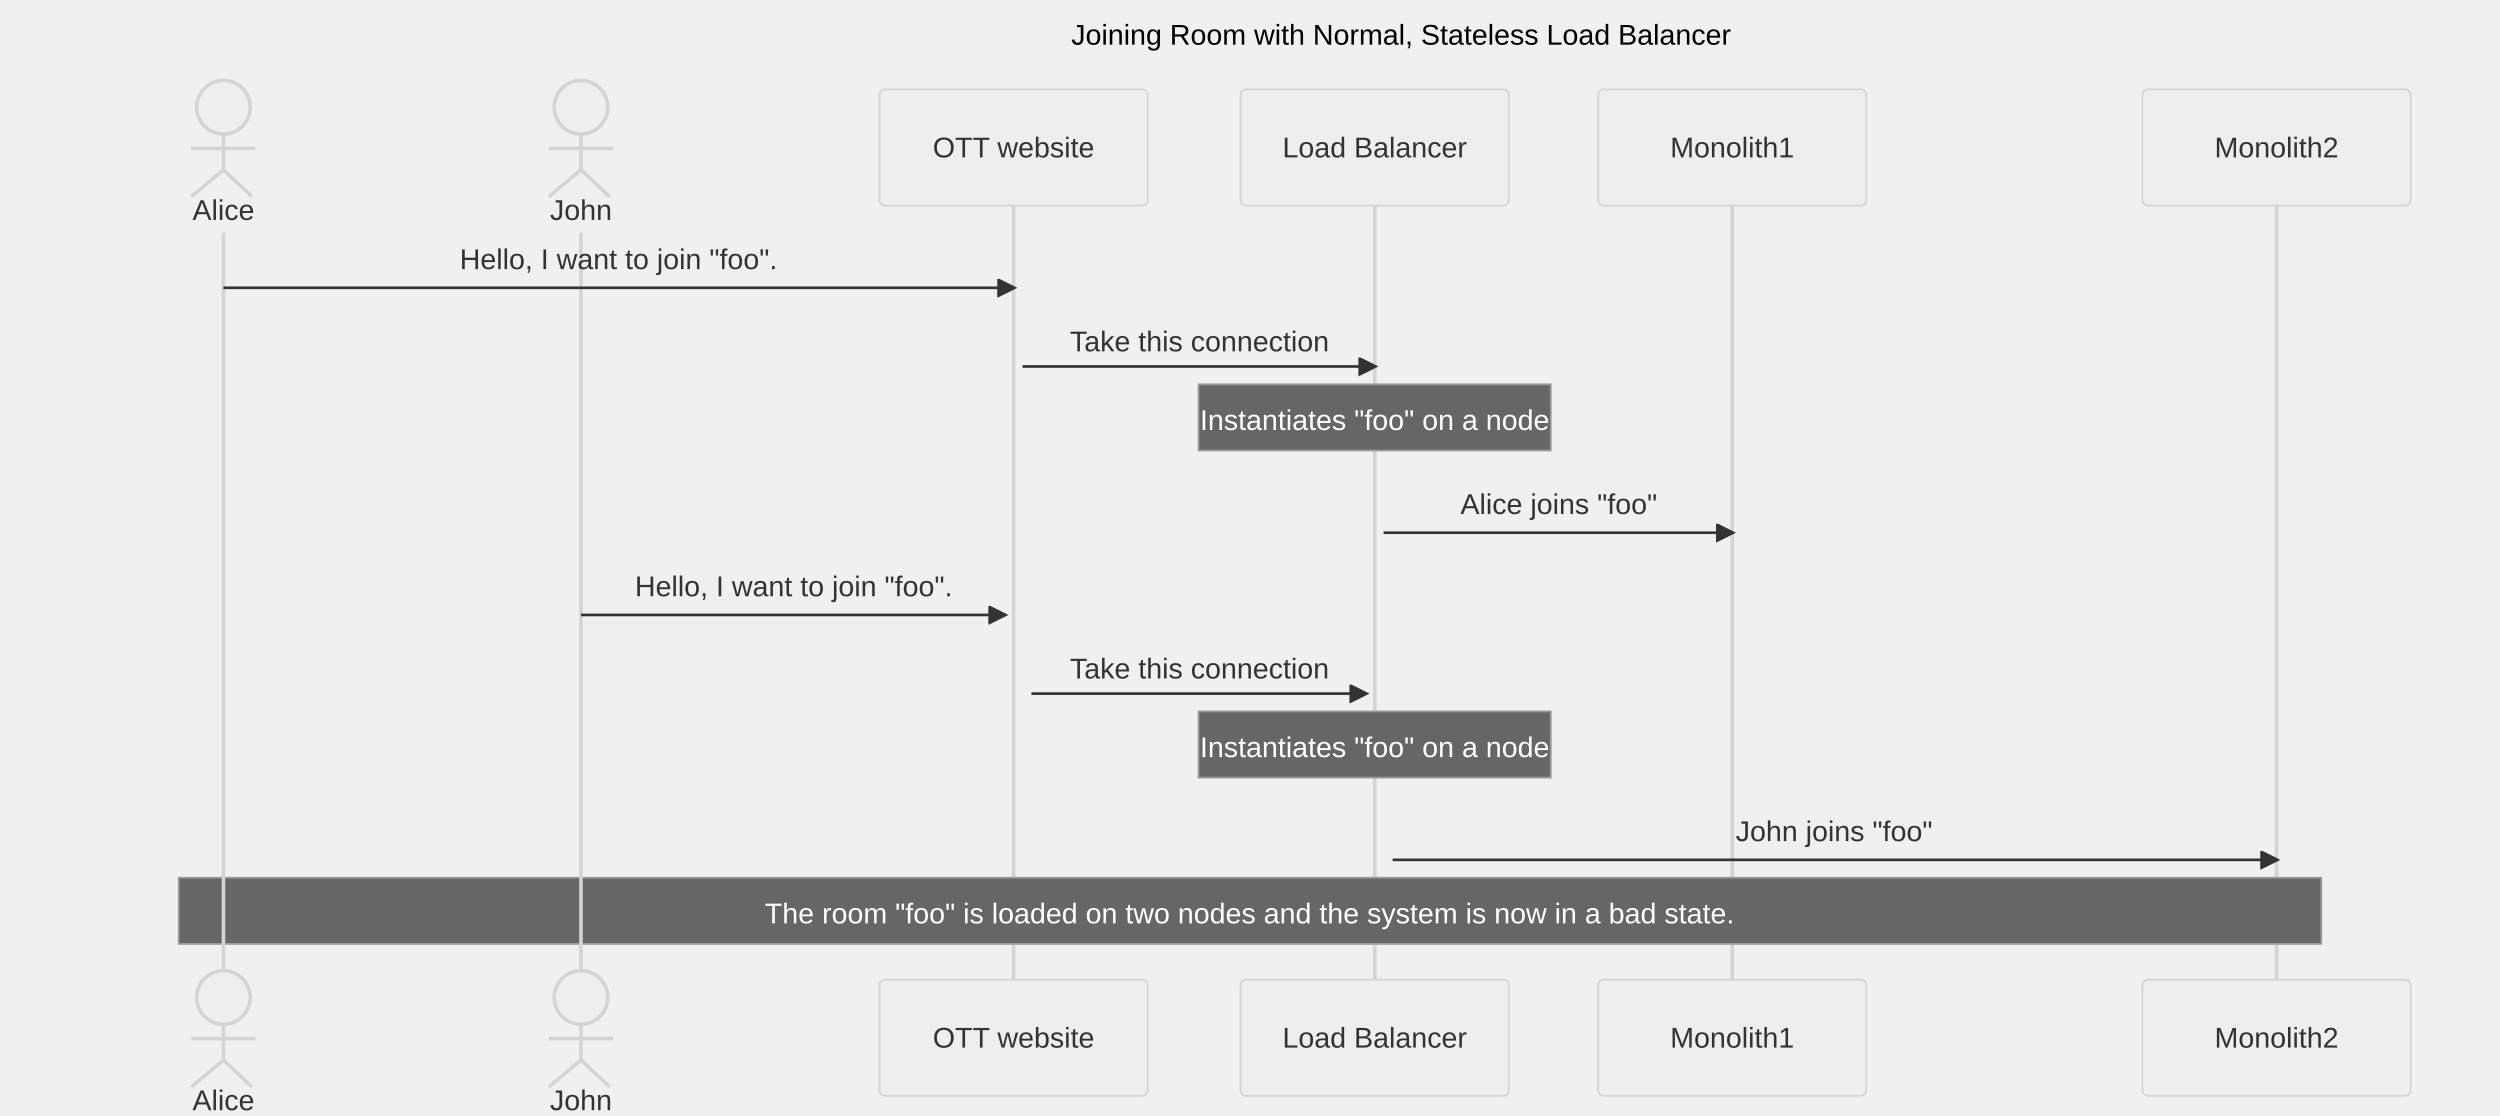
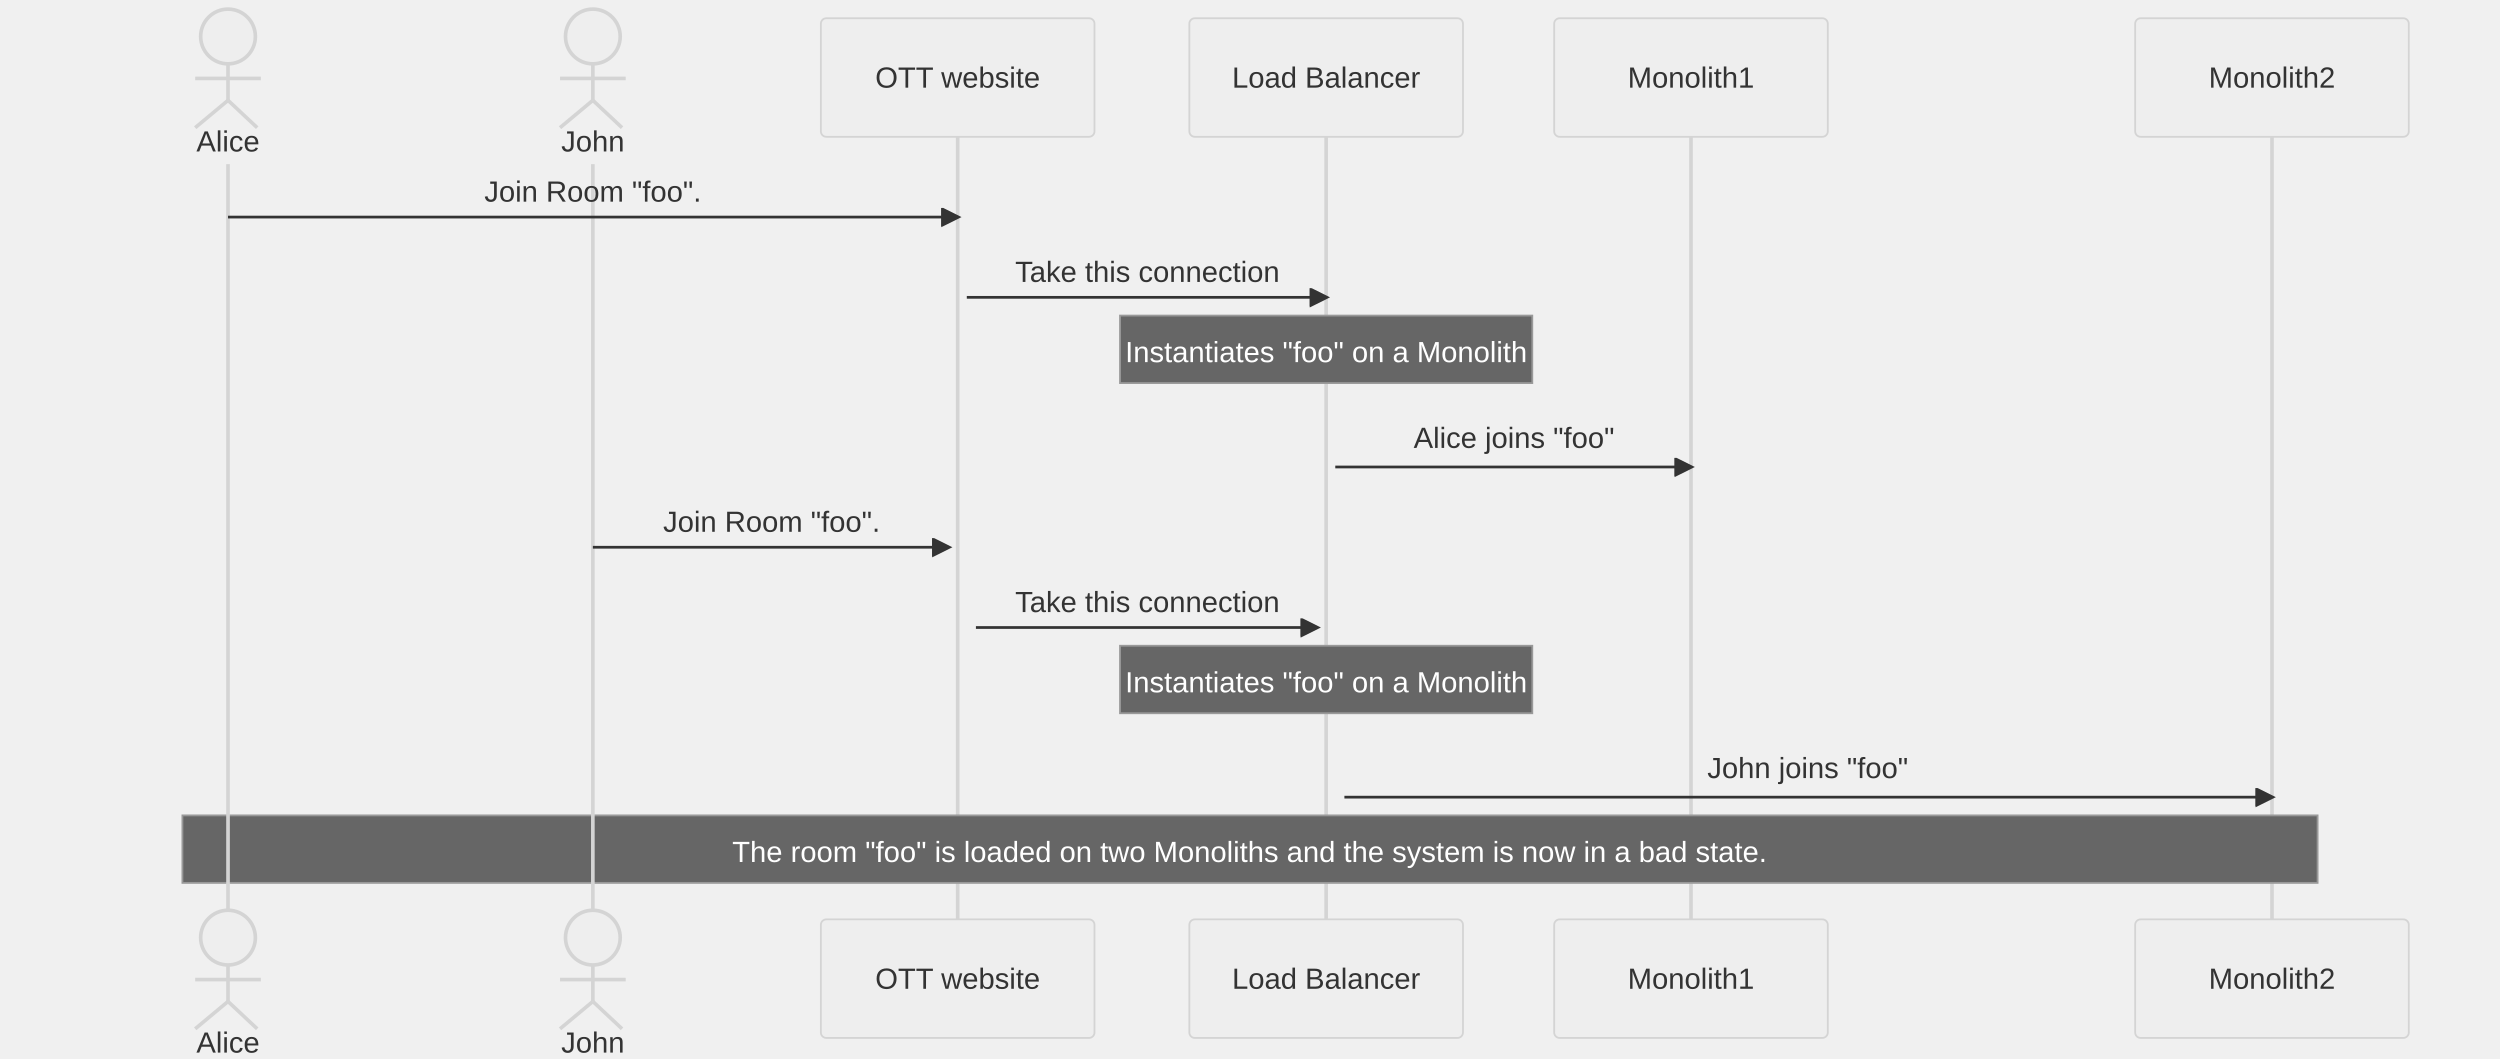
- <svg xmlns="http://www.w3.org/2000/svg" aria-labelledby="chart-title-my-svg" aria-roledescription="sequence" role="graphics-document document" viewBox="-50 -50 1398.5 624" style="max-width: 1398.5px; background-color: white;" width="100%" id="my-svg">
+ <svg xmlns="http://www.w3.org/2000/svg" aria-roledescription="sequence" role="graphics-document document" viewBox="-50 -10 1370.5 580" style="max-width: 1370.5px; background-color: white;" width="100%" id="my-svg">
  <g>
-     <rect class="actor" ry="3" rx="3" height="65" width="150" stroke="#666" fill="#eaeaea" y="498" x="1148.5" />
-     <text style="text-anchor: middle; font-size: 16px; font-weight: 400;" class="actor" alignment-baseline="central" dominant-baseline="central" y="530.5" x="1223.5">
-       <tspan dy="0" x="1223.5">Monolith2</tspan>
+     <rect class="actor" ry="3" rx="3" height="65" width="150" stroke="#666" fill="#eaeaea" y="494" x="1120.5" />
+     <text style="text-anchor: middle; font-size: 16px; font-weight: 400;" class="actor" alignment-baseline="central" dominant-baseline="central" y="526.5" x="1195.5">
+       <tspan dy="0" x="1195.5">Monolith2</tspan>
    </text>
  </g>
  <g>
-     <rect class="actor" ry="3" rx="3" height="65" width="150" stroke="#666" fill="#eaeaea" y="498" x="844" />
-     <text style="text-anchor: middle; font-size: 16px; font-weight: 400;" class="actor" alignment-baseline="central" dominant-baseline="central" y="530.5" x="919">
-       <tspan dy="0" x="919">Monolith1</tspan>
+     <rect class="actor" ry="3" rx="3" height="65" width="150" stroke="#666" fill="#eaeaea" y="494" x="802" />
+     <text style="text-anchor: middle; font-size: 16px; font-weight: 400;" class="actor" alignment-baseline="central" dominant-baseline="central" y="526.5" x="877">
+       <tspan dy="0" x="877">Monolith1</tspan>
    </text>
  </g>
  <g>
-     <rect class="actor" ry="3" rx="3" height="65" width="150" stroke="#666" fill="#eaeaea" y="498" x="644" />
-     <text style="text-anchor: middle; font-size: 16px; font-weight: 400;" class="actor" alignment-baseline="central" dominant-baseline="central" y="530.5" x="719">
-       <tspan dy="0" x="719">Load Balancer</tspan>
+     <rect class="actor" ry="3" rx="3" height="65" width="150" stroke="#666" fill="#eaeaea" y="494" x="602" />
+     <text style="text-anchor: middle; font-size: 16px; font-weight: 400;" class="actor" alignment-baseline="central" dominant-baseline="central" y="526.5" x="677">
+       <tspan dy="0" x="677">Load Balancer</tspan>
    </text>
  </g>
  <g>
-     <rect class="actor" ry="3" rx="3" height="65" width="150" stroke="#666" fill="#eaeaea" y="498" x="442" />
-     <text style="text-anchor: middle; font-size: 16px; font-weight: 400;" class="actor" alignment-baseline="central" dominant-baseline="central" y="530.5" x="517">
-       <tspan dy="0" x="517">OTT website</tspan>
+     <rect class="actor" ry="3" rx="3" height="65" width="150" stroke="#666" fill="#eaeaea" y="494" x="400" />
+     <text style="text-anchor: middle; font-size: 16px; font-weight: 400;" class="actor" alignment-baseline="central" dominant-baseline="central" y="526.5" x="475">
+       <tspan dy="0" x="475">OTT website</tspan>
    </text>
  </g>
  <g>
-     <line stroke="#999" stroke-width="0.5px" class="200" y2="498" x2="1223.5" y1="5" x1="1223.5" id="actor5" />
+     <line stroke="#999" stroke-width="0.5px" class="200" y2="494" x2="1195.5" y1="5" x1="1195.5" id="actor5" />
    <g id="root-5">
-       <rect class="actor" ry="3" rx="3" height="65" width="150" stroke="#666" fill="#eaeaea" y="0" x="1148.5" />
-       <text style="text-anchor: middle; font-size: 16px; font-weight: 400;" class="actor" alignment-baseline="central" dominant-baseline="central" y="32.5" x="1223.5">
-         <tspan dy="0" x="1223.5">Monolith2</tspan>
+       <rect class="actor" ry="3" rx="3" height="65" width="150" stroke="#666" fill="#eaeaea" y="0" x="1120.5" />
+       <text style="text-anchor: middle; font-size: 16px; font-weight: 400;" class="actor" alignment-baseline="central" dominant-baseline="central" y="32.5" x="1195.5">
+         <tspan dy="0" x="1195.5">Monolith2</tspan>
      </text>
    </g>
  </g>
  <g>
-     <line stroke="#999" stroke-width="0.5px" class="200" y2="498" x2="919" y1="5" x1="919" id="actor4" />
+     <line stroke="#999" stroke-width="0.5px" class="200" y2="494" x2="877" y1="5" x1="877" id="actor4" />
    <g id="root-4">
-       <rect class="actor" ry="3" rx="3" height="65" width="150" stroke="#666" fill="#eaeaea" y="0" x="844" />
-       <text style="text-anchor: middle; font-size: 16px; font-weight: 400;" class="actor" alignment-baseline="central" dominant-baseline="central" y="32.5" x="919">
-         <tspan dy="0" x="919">Monolith1</tspan>
+       <rect class="actor" ry="3" rx="3" height="65" width="150" stroke="#666" fill="#eaeaea" y="0" x="802" />
+       <text style="text-anchor: middle; font-size: 16px; font-weight: 400;" class="actor" alignment-baseline="central" dominant-baseline="central" y="32.5" x="877">
+         <tspan dy="0" x="877">Monolith1</tspan>
      </text>
    </g>
  </g>
  <g>
-     <line stroke="#999" stroke-width="0.5px" class="200" y2="498" x2="719" y1="5" x1="719" id="actor3" />
+     <line stroke="#999" stroke-width="0.5px" class="200" y2="494" x2="677" y1="5" x1="677" id="actor3" />
    <g id="root-3">
-       <rect class="actor" ry="3" rx="3" height="65" width="150" stroke="#666" fill="#eaeaea" y="0" x="644" />
-       <text style="text-anchor: middle; font-size: 16px; font-weight: 400;" class="actor" alignment-baseline="central" dominant-baseline="central" y="32.5" x="719">
-         <tspan dy="0" x="719">Load Balancer</tspan>
+       <rect class="actor" ry="3" rx="3" height="65" width="150" stroke="#666" fill="#eaeaea" y="0" x="602" />
+       <text style="text-anchor: middle; font-size: 16px; font-weight: 400;" class="actor" alignment-baseline="central" dominant-baseline="central" y="32.5" x="677">
+         <tspan dy="0" x="677">Load Balancer</tspan>
      </text>
    </g>
  </g>
  <g>
-     <line stroke="#999" stroke-width="0.5px" class="200" y2="498" x2="517" y1="5" x1="517" id="actor2" />
+     <line stroke="#999" stroke-width="0.5px" class="200" y2="494" x2="475" y1="5" x1="475" id="actor2" />
    <g id="root-2">
-       <rect class="actor" ry="3" rx="3" height="65" width="150" stroke="#666" fill="#eaeaea" y="0" x="442" />
-       <text style="text-anchor: middle; font-size: 16px; font-weight: 400;" class="actor" alignment-baseline="central" dominant-baseline="central" y="32.5" x="517">
-         <tspan dy="0" x="517">OTT website</tspan>
+       <rect class="actor" ry="3" rx="3" height="65" width="150" stroke="#666" fill="#eaeaea" y="0" x="400" />
+       <text style="text-anchor: middle; font-size: 16px; font-weight: 400;" class="actor" alignment-baseline="central" dominant-baseline="central" y="32.5" x="475">
+         <tspan dy="0" x="475">OTT website</tspan>
      </text>
    </g>
  </g>
  <style>#my-svg{font-family:"trebuchet ms",verdana,arial,sans-serif;font-size:16px;fill:#000000;}#my-svg .error-icon{fill:#552222;}#my-svg .error-text{fill:#552222;stroke:#552222;}#my-svg .edge-thickness-normal{stroke-width:2px;}#my-svg .edge-thickness-thick{stroke-width:3.5px;}#my-svg .edge-pattern-solid{stroke-dasharray:0;}#my-svg .edge-pattern-dashed{stroke-dasharray:3;}#my-svg .edge-pattern-dotted{stroke-dasharray:2;}#my-svg .marker{fill:#666;stroke:#666;}#my-svg .marker.cross{stroke:#666;}#my-svg svg{font-family:"trebuchet ms",verdana,arial,sans-serif;font-size:16px;}#my-svg .actor{stroke:hsl(0, 0%, 83%);fill:#eee;}#my-svg text.actor&gt;tspan{fill:#333;stroke:none;}#my-svg .actor-line{stroke:#666;}#my-svg .messageLine0{stroke-width:1.5;stroke-dasharray:none;stroke:#333;}#my-svg .messageLine1{stroke-width:1.5;stroke-dasharray:2,2;stroke:#333;}#my-svg #arrowhead path{fill:#333;stroke:#333;}#my-svg .sequenceNumber{fill:white;}#my-svg #sequencenumber{fill:#333;}#my-svg #crosshead path{fill:#333;stroke:#333;}#my-svg .messageText{fill:#333;stroke:none;}#my-svg .labelBox{stroke:hsl(0, 0%, 83%);fill:#eee;}#my-svg .labelText,#my-svg .labelText&gt;tspan{fill:#333;stroke:none;}#my-svg .loopText,#my-svg .loopText&gt;tspan{fill:#333;stroke:none;}#my-svg .loopLine{stroke-width:2px;stroke-dasharray:2,2;stroke:hsl(0, 0%, 83%);fill:hsl(0, 0%, 83%);}#my-svg .note{stroke:#999;fill:#666;}#my-svg .noteText,#my-svg .noteText&gt;tspan{fill:#fff;stroke:none;}#my-svg .activation0{fill:#f4f4f4;stroke:#666;}#my-svg .activation1{fill:#f4f4f4;stroke:#666;}#my-svg .activation2{fill:#f4f4f4;stroke:#666;}#my-svg .actorPopupMenu{position:absolute;}#my-svg .actorPopupMenuPanel{position:absolute;fill:#eee;box-shadow:0px 8px 16px 0px rgba(0,0,0,0.2);filter:drop-shadow(3px 5px 2px rgb(0 0 0 / 0.4));}#my-svg .actor-man line{stroke:hsl(0, 0%, 83%);fill:#eee;}#my-svg .actor-man circle,#my-svg line{stroke:hsl(0, 0%, 83%);fill:#eee;stroke-width:2px;}#my-svg :root{--mermaid-font-family:"trebuchet ms",verdana,arial,sans-serif;}</style>
  <g />
  <defs>
    <symbol height="24" width="24" id="computer">
      <path d="M2 2v13h20v-13h-20zm18 11h-16v-9h16v9zm-10.228 6l.466-1h3.524l.467 1h-4.457zm14.228 3h-24l2-6h2.104l-1.33 4h18.45l-1.297-4h2.073l2 6zm-5-10h-14v-7h14v7z" transform="scale(.5)" />
    </symbol>
  </defs>
  <defs>
    <symbol clip-rule="evenodd" fill-rule="evenodd" id="database">
      <path d="M12.258.001l.256.004.255.005.253.008.251.01.249.012.247.015.246.016.242.019.241.02.239.023.236.024.233.027.231.028.229.031.225.032.223.034.22.036.217.038.214.04.211.041.208.043.205.045.201.046.198.048.194.05.191.051.187.053.183.054.18.056.175.057.172.059.168.06.163.061.16.063.155.064.15.066.074.033.073.033.071.034.07.034.069.035.068.035.067.035.066.035.064.036.064.036.062.036.06.036.06.037.058.037.058.037.055.038.055.038.053.038.052.038.051.039.05.039.048.039.047.039.045.04.044.04.043.04.041.04.04.041.039.041.037.041.036.041.034.041.033.042.032.042.03.042.029.042.027.042.026.043.024.043.023.043.021.043.02.043.018.044.017.043.015.044.013.044.012.044.011.045.009.044.007.045.006.045.004.045.002.045.001.045v17l-.001.045-.002.045-.004.045-.006.045-.007.045-.009.044-.011.045-.012.044-.013.044-.015.044-.017.043-.018.044-.02.043-.021.043-.023.043-.024.043-.026.043-.027.042-.029.042-.03.042-.032.042-.033.042-.034.041-.036.041-.037.041-.039.041-.04.041-.041.04-.043.04-.044.04-.045.04-.047.039-.048.039-.05.039-.051.039-.052.038-.053.038-.055.038-.055.038-.058.037-.058.037-.06.037-.06.036-.062.036-.064.036-.064.036-.066.035-.067.035-.068.035-.069.035-.07.034-.071.034-.073.033-.074.033-.15.066-.155.064-.16.063-.163.061-.168.06-.172.059-.175.057-.18.056-.183.054-.187.053-.191.051-.194.05-.198.048-.201.046-.205.045-.208.043-.211.041-.214.04-.217.038-.22.036-.223.034-.225.032-.229.031-.231.028-.233.027-.236.024-.239.023-.241.02-.242.019-.246.016-.247.015-.249.012-.251.01-.253.008-.255.005-.256.004-.258.001-.258-.001-.256-.004-.255-.005-.253-.008-.251-.01-.249-.012-.247-.015-.245-.016-.243-.019-.241-.02-.238-.023-.236-.024-.234-.027-.231-.028-.228-.031-.226-.032-.223-.034-.22-.036-.217-.038-.214-.04-.211-.041-.208-.043-.204-.045-.201-.046-.198-.048-.195-.05-.19-.051-.187-.053-.184-.054-.179-.056-.176-.057-.172-.059-.167-.06-.164-.061-.159-.063-.155-.064-.151-.066-.074-.033-.072-.033-.072-.034-.07-.034-.069-.035-.068-.035-.067-.035-.066-.035-.064-.036-.063-.036-.062-.036-.061-.036-.06-.037-.058-.037-.057-.037-.056-.038-.055-.038-.053-.038-.052-.038-.051-.039-.049-.039-.049-.039-.046-.039-.046-.04-.044-.04-.043-.04-.041-.04-.04-.041-.039-.041-.037-.041-.036-.041-.034-.041-.033-.042-.032-.042-.03-.042-.029-.042-.027-.042-.026-.043-.024-.043-.023-.043-.021-.043-.02-.043-.018-.044-.017-.043-.015-.044-.013-.044-.012-.044-.011-.045-.009-.044-.007-.045-.006-.045-.004-.045-.002-.045-.001-.045v-17l.001-.045.002-.045.004-.045.006-.045.007-.045.009-.044.011-.045.012-.044.013-.044.015-.044.017-.043.018-.044.02-.043.021-.043.023-.043.024-.043.026-.043.027-.042.029-.042.03-.042.032-.042.033-.042.034-.041.036-.041.037-.041.039-.041.04-.041.041-.04.043-.04.044-.04.046-.04.046-.039.049-.039.049-.039.051-.039.052-.038.053-.038.055-.038.056-.038.057-.037.058-.037.06-.037.061-.036.062-.036.063-.036.064-.036.066-.035.067-.035.068-.035.069-.035.07-.034.072-.034.072-.033.074-.033.151-.066.155-.064.159-.063.164-.061.167-.06.172-.059.176-.057.179-.056.184-.054.187-.053.19-.051.195-.05.198-.048.201-.046.204-.045.208-.043.211-.041.214-.04.217-.038.22-.036.223-.034.226-.032.228-.031.231-.028.234-.027.236-.024.238-.023.241-.02.243-.019.245-.016.247-.015.249-.012.251-.01.253-.008.255-.005.256-.004.258-.001.258.001zm-9.258 20.499v.01l.001.021.003.021.004.022.005.021.006.022.007.022.009.023.01.022.011.023.012.023.013.023.015.023.016.024.017.023.018.024.019.024.021.024.022.025.023.024.024.025.052.049.056.05.061.051.066.051.07.051.075.051.079.052.084.052.088.052.092.052.097.052.102.051.105.052.11.052.114.051.119.051.123.051.127.05.131.05.135.05.139.048.144.049.147.047.152.047.155.047.16.045.163.045.167.043.171.043.176.041.178.041.183.039.187.039.19.037.194.035.197.035.202.033.204.031.209.03.212.029.216.027.219.025.222.024.226.021.23.02.233.018.236.016.24.015.243.012.246.01.249.008.253.005.256.004.259.001.26-.001.257-.004.254-.005.25-.008.247-.011.244-.012.241-.014.237-.016.233-.018.231-.021.226-.021.224-.024.22-.026.216-.027.212-.028.21-.031.205-.031.202-.034.198-.034.194-.036.191-.037.187-.039.183-.04.179-.04.175-.042.172-.043.168-.044.163-.045.16-.046.155-.046.152-.047.148-.048.143-.049.139-.049.136-.05.131-.05.126-.05.123-.051.118-.052.114-.051.11-.052.106-.052.101-.052.096-.052.092-.052.088-.053.083-.051.079-.052.074-.052.07-.051.065-.051.06-.051.056-.05.051-.05.023-.024.023-.025.021-.024.02-.024.019-.024.018-.024.017-.024.015-.023.014-.024.013-.023.012-.023.01-.023.01-.022.008-.022.006-.022.006-.022.004-.022.004-.021.001-.021.001-.021v-4.127l-.077.055-.08.053-.083.054-.085.053-.087.052-.09.052-.093.051-.095.05-.097.05-.1.049-.102.049-.105.048-.106.047-.109.047-.111.046-.114.045-.115.045-.118.044-.12.043-.122.042-.124.042-.126.041-.128.04-.13.04-.132.038-.134.038-.135.037-.138.037-.139.035-.142.035-.143.034-.144.033-.147.032-.148.031-.15.03-.151.03-.153.029-.154.027-.156.027-.158.026-.159.025-.161.024-.162.023-.163.022-.165.021-.166.02-.167.019-.169.018-.169.017-.171.016-.173.015-.173.014-.175.013-.175.012-.177.011-.178.01-.179.008-.179.008-.181.006-.182.005-.182.004-.184.003-.184.002h-.37l-.184-.002-.184-.003-.182-.004-.182-.005-.181-.006-.179-.008-.179-.008-.178-.01-.176-.011-.176-.012-.175-.013-.173-.014-.172-.015-.171-.016-.17-.017-.169-.018-.167-.019-.166-.02-.165-.021-.163-.022-.162-.023-.161-.024-.159-.025-.157-.026-.156-.027-.155-.027-.153-.029-.151-.03-.15-.03-.148-.031-.146-.032-.145-.033-.143-.034-.141-.035-.14-.035-.137-.037-.136-.037-.134-.038-.132-.038-.13-.04-.128-.04-.126-.041-.124-.042-.122-.042-.12-.044-.117-.043-.116-.045-.113-.045-.112-.046-.109-.047-.106-.047-.105-.048-.102-.049-.1-.049-.097-.05-.095-.05-.093-.052-.09-.051-.087-.052-.085-.053-.083-.054-.08-.054-.077-.054v4.127zm0-5.654v.011l.001.021.003.021.004.021.005.022.006.022.007.022.009.022.01.022.011.023.012.023.013.023.015.024.016.023.017.024.018.024.019.024.021.024.022.024.023.025.024.024.052.05.056.05.061.05.066.051.07.051.075.052.079.051.084.052.088.052.092.052.097.052.102.052.105.052.11.051.114.051.119.052.123.05.127.051.131.05.135.049.139.049.144.048.147.048.152.047.155.046.16.045.163.045.167.044.171.042.176.042.178.04.183.04.187.038.19.037.194.036.197.034.202.033.204.032.209.03.212.028.216.027.219.025.222.024.226.022.23.02.233.018.236.016.24.014.243.012.246.01.249.008.253.006.256.003.259.001.26-.001.257-.003.254-.006.25-.008.247-.01.244-.012.241-.015.237-.016.233-.018.231-.02.226-.022.224-.024.22-.025.216-.027.212-.029.21-.03.205-.032.202-.033.198-.035.194-.036.191-.037.187-.039.183-.039.179-.041.175-.042.172-.043.168-.044.163-.045.16-.045.155-.047.152-.047.148-.048.143-.048.139-.05.136-.049.131-.05.126-.051.123-.051.118-.051.114-.052.11-.052.106-.052.101-.052.096-.052.092-.052.088-.052.083-.052.079-.052.074-.051.07-.052.065-.051.06-.05.056-.051.051-.049.023-.025.023-.024.021-.025.02-.024.019-.024.018-.024.017-.024.015-.023.014-.023.013-.024.012-.022.01-.023.01-.023.008-.022.006-.022.006-.022.004-.021.004-.022.001-.021.001-.021v-4.139l-.077.054-.08.054-.083.054-.085.052-.087.053-.09.051-.093.051-.095.051-.097.05-.1.049-.102.049-.105.048-.106.047-.109.047-.111.046-.114.045-.115.044-.118.044-.12.044-.122.042-.124.042-.126.041-.128.04-.13.039-.132.039-.134.038-.135.037-.138.036-.139.036-.142.035-.143.033-.144.033-.147.033-.148.031-.15.03-.151.03-.153.028-.154.028-.156.027-.158.026-.159.025-.161.024-.162.023-.163.022-.165.021-.166.02-.167.019-.169.018-.169.017-.171.016-.173.015-.173.014-.175.013-.175.012-.177.011-.178.009-.179.009-.179.007-.181.007-.182.005-.182.004-.184.003-.184.002h-.37l-.184-.002-.184-.003-.182-.004-.182-.005-.181-.007-.179-.007-.179-.009-.178-.009-.176-.011-.176-.012-.175-.013-.173-.014-.172-.015-.171-.016-.17-.017-.169-.018-.167-.019-.166-.02-.165-.021-.163-.022-.162-.023-.161-.024-.159-.025-.157-.026-.156-.027-.155-.028-.153-.028-.151-.03-.15-.03-.148-.031-.146-.033-.145-.033-.143-.033-.141-.035-.14-.036-.137-.036-.136-.037-.134-.038-.132-.039-.13-.039-.128-.04-.126-.041-.124-.042-.122-.043-.12-.043-.117-.044-.116-.044-.113-.046-.112-.046-.109-.046-.106-.047-.105-.048-.102-.049-.1-.049-.097-.05-.095-.051-.093-.051-.09-.051-.087-.053-.085-.052-.083-.054-.08-.054-.077-.054v4.139zm0-5.666v.011l.001.02.003.022.004.021.005.022.006.021.007.022.009.023.01.022.011.023.012.023.013.023.015.023.016.024.017.024.018.023.019.024.021.025.022.024.023.024.024.025.052.05.056.05.061.05.066.051.07.051.075.052.079.051.084.052.088.052.092.052.097.052.102.052.105.051.11.052.114.051.119.051.123.051.127.05.131.05.135.05.139.049.144.048.147.048.152.047.155.046.16.045.163.045.167.043.171.043.176.042.178.04.183.04.187.038.19.037.194.036.197.034.202.033.204.032.209.03.212.028.216.027.219.025.222.024.226.021.23.02.233.018.236.017.24.014.243.012.246.01.249.008.253.006.256.003.259.001.26-.001.257-.003.254-.006.25-.008.247-.01.244-.013.241-.014.237-.016.233-.018.231-.02.226-.022.224-.024.22-.025.216-.027.212-.029.21-.03.205-.032.202-.033.198-.035.194-.036.191-.037.187-.039.183-.039.179-.041.175-.042.172-.043.168-.044.163-.045.16-.045.155-.047.152-.047.148-.048.143-.049.139-.049.136-.049.131-.051.126-.05.123-.051.118-.052.114-.051.11-.052.106-.052.101-.052.096-.052.092-.052.088-.052.083-.052.079-.052.074-.052.07-.051.065-.051.06-.051.056-.05.051-.049.023-.025.023-.025.021-.024.02-.024.019-.024.018-.024.017-.024.015-.023.014-.024.013-.023.012-.023.01-.022.01-.023.008-.022.006-.022.006-.022.004-.022.004-.021.001-.021.001-.021v-4.153l-.077.054-.08.054-.083.053-.085.053-.087.053-.09.051-.093.051-.095.051-.097.05-.1.049-.102.048-.105.048-.106.048-.109.046-.111.046-.114.046-.115.044-.118.044-.12.043-.122.043-.124.042-.126.041-.128.04-.13.039-.132.039-.134.038-.135.037-.138.036-.139.036-.142.034-.143.034-.144.033-.147.032-.148.032-.15.03-.151.03-.153.028-.154.028-.156.027-.158.026-.159.024-.161.024-.162.023-.163.023-.165.021-.166.02-.167.019-.169.018-.169.017-.171.016-.173.015-.173.014-.175.013-.175.012-.177.01-.178.01-.179.009-.179.007-.181.006-.182.006-.182.004-.184.003-.184.001-.185.001-.185-.001-.184-.001-.184-.003-.182-.004-.182-.006-.181-.006-.179-.007-.179-.009-.178-.01-.176-.01-.176-.012-.175-.013-.173-.014-.172-.015-.171-.016-.17-.017-.169-.018-.167-.019-.166-.02-.165-.021-.163-.023-.162-.023-.161-.024-.159-.024-.157-.026-.156-.027-.155-.028-.153-.028-.151-.03-.15-.03-.148-.032-.146-.032-.145-.033-.143-.034-.141-.034-.14-.036-.137-.036-.136-.037-.134-.038-.132-.039-.13-.039-.128-.041-.126-.041-.124-.041-.122-.043-.12-.043-.117-.044-.116-.044-.113-.046-.112-.046-.109-.046-.106-.048-.105-.048-.102-.048-.1-.05-.097-.049-.095-.051-.093-.051-.09-.052-.087-.052-.085-.053-.083-.053-.08-.054-.077-.054v4.153zm8.74-8.179l-.257.004-.254.005-.25.008-.247.011-.244.012-.241.014-.237.016-.233.018-.231.021-.226.022-.224.023-.22.026-.216.027-.212.028-.21.031-.205.032-.202.033-.198.034-.194.036-.191.038-.187.038-.183.04-.179.041-.175.042-.172.043-.168.043-.163.045-.16.046-.155.046-.152.048-.148.048-.143.048-.139.049-.136.05-.131.05-.126.051-.123.051-.118.051-.114.052-.11.052-.106.052-.101.052-.096.052-.092.052-.088.052-.083.052-.079.052-.074.051-.07.052-.065.051-.06.05-.056.05-.051.05-.023.025-.023.024-.021.024-.02.025-.019.024-.018.024-.017.023-.015.024-.014.023-.013.023-.012.023-.01.023-.01.022-.008.022-.006.023-.006.021-.004.022-.004.021-.001.021-.001.021.001.021.001.021.004.021.004.022.006.021.006.023.008.022.01.022.01.023.012.023.013.023.014.023.015.024.017.023.018.024.019.024.02.025.021.024.023.024.023.025.051.05.056.05.06.05.065.051.07.052.074.051.079.052.083.052.088.052.092.052.096.052.101.052.106.052.11.052.114.052.118.051.123.051.126.051.131.05.136.05.139.049.143.048.148.048.152.048.155.046.16.046.163.045.168.043.172.043.175.042.179.041.183.04.187.038.191.038.194.036.198.034.202.033.205.032.21.031.212.028.216.027.22.026.224.023.226.022.231.021.233.018.237.016.241.014.244.012.247.011.25.008.254.005.257.004.26.001.26-.001.257-.004.254-.005.25-.008.247-.011.244-.012.241-.014.237-.016.233-.018.231-.021.226-.022.224-.023.22-.026.216-.027.212-.028.21-.031.205-.032.202-.033.198-.034.194-.036.191-.038.187-.038.183-.04.179-.041.175-.042.172-.043.168-.043.163-.045.16-.046.155-.046.152-.048.148-.048.143-.048.139-.049.136-.05.131-.05.126-.051.123-.051.118-.051.114-.052.11-.052.106-.052.101-.052.096-.052.092-.052.088-.052.083-.052.079-.052.074-.051.07-.052.065-.051.06-.05.056-.05.051-.05.023-.025.023-.024.021-.024.02-.025.019-.024.018-.024.017-.023.015-.024.014-.023.013-.023.012-.023.01-.023.01-.022.008-.022.006-.023.006-.021.004-.022.004-.021.001-.021.001-.021-.001-.021-.001-.021-.004-.021-.004-.022-.006-.021-.006-.023-.008-.022-.01-.022-.01-.023-.012-.023-.013-.023-.014-.023-.015-.024-.017-.023-.018-.024-.019-.024-.02-.025-.021-.024-.023-.024-.023-.025-.051-.05-.056-.05-.06-.05-.065-.051-.07-.052-.074-.051-.079-.052-.083-.052-.088-.052-.092-.052-.096-.052-.101-.052-.106-.052-.11-.052-.114-.052-.118-.051-.123-.051-.126-.051-.131-.05-.136-.05-.139-.049-.143-.048-.148-.048-.152-.048-.155-.046-.16-.046-.163-.045-.168-.043-.172-.043-.175-.042-.179-.041-.183-.04-.187-.038-.191-.038-.194-.036-.198-.034-.202-.033-.205-.032-.21-.031-.212-.028-.216-.027-.22-.026-.224-.023-.226-.022-.231-.021-.233-.018-.237-.016-.241-.014-.244-.012-.247-.011-.25-.008-.254-.005-.257-.004-.26-.001-.26.001z" transform="scale(.5)" />
    </symbol>
  </defs>
  <defs>
    <symbol height="24" width="24" id="clock">
      <path d="M12 2c5.514 0 10 4.486 10 10s-4.486 10-10 10-10-4.486-10-10 4.486-10 10-10zm0-2c-6.627 0-12 5.373-12 12s5.373 12 12 12 12-5.373 12-12-5.373-12-12-12zm5.848 12.459c.202.038.202.333.001.372-1.907.361-6.045 1.111-6.547 1.111-.719 0-1.301-.582-1.301-1.301 0-.512.77-5.447 1.125-7.445.034-.192.312-.181.343.014l.985 6.238 5.394 1.011z" transform="scale(.5)" />
    </symbol>
  </defs>
  <defs>
    <marker orient="auto" markerHeight="12" markerWidth="12" markerUnits="userSpaceOnUse" refY="5" refX="9" id="arrowhead">
      <path d="M 0 0 L 10 5 L 0 10 z" />
    </marker>
  </defs>
  <defs>
    <marker refY="5" refX="4" orient="auto" markerHeight="8" markerWidth="15" id="crosshead">
      <path style="stroke-dasharray: 0, 0;" d="M 1,2 L 6,7 M 6,2 L 1,7" stroke-width="1pt" stroke="#000000" fill="none" />
    </marker>
  </defs>
  <defs>
    <marker orient="auto" markerHeight="28" markerWidth="20" refY="7" refX="18" id="filled-head">
      <path d="M 18,7 L9,13 L14,7 L9,1 Z" />
    </marker>
  </defs>
  <defs>
    <marker orient="auto" markerHeight="40" markerWidth="60" refY="15" refX="15" id="sequencenumber">
      <circle r="6" cy="15" cx="15" />
    </marker>
  </defs>
  <g />
  <g />
  <g>
-     <rect class="note" ry="0" rx="0" height="37" width="197" stroke="#666" fill="#EDF2AE" y="165" x="620.5" />
-     <text style="font-size: 16px; font-weight: 400;" dy="1em" class="noteText" alignment-baseline="middle" dominant-baseline="middle" text-anchor="middle" y="170" x="719">
-       <tspan x="719">Instantiates "foo" on a node</tspan>
+     <rect class="note" ry="0" rx="0" height="37" width="226" stroke="#666" fill="#EDF2AE" y="163" x="564" />
+     <text style="font-size: 16px; font-weight: 400;" dy="1em" class="noteText" alignment-baseline="middle" dominant-baseline="middle" text-anchor="middle" y="168" x="677">
+       <tspan x="677">Instantiates "foo" on a Monolith</tspan>
    </text>
  </g>
  <g />
  <g />
  <g />
  <g>
-     <rect class="note" ry="0" rx="0" height="37" width="197" stroke="#666" fill="#EDF2AE" y="348" x="620.5" />
-     <text style="font-size: 16px; font-weight: 400;" dy="1em" class="noteText" alignment-baseline="middle" dominant-baseline="middle" text-anchor="middle" y="353" x="719">
-       <tspan x="719">Instantiates "foo" on a node</tspan>
+     <rect class="note" ry="0" rx="0" height="37" width="226" stroke="#666" fill="#EDF2AE" y="344" x="564" />
+     <text style="font-size: 16px; font-weight: 400;" dy="1em" class="noteText" alignment-baseline="middle" dominant-baseline="middle" text-anchor="middle" y="349" x="677">
+       <tspan x="677">Instantiates "foo" on a Monolith</tspan>
    </text>
  </g>
  <g />
  <g>
-     <rect class="note" ry="0" rx="0" height="37" width="1198.5" stroke="#666" fill="#EDF2AE" y="441" x="50" />
-     <text style="font-size: 16px; font-weight: 400;" dy="1em" class="noteText" alignment-baseline="middle" dominant-baseline="middle" text-anchor="middle" y="446" x="649">
-       <tspan x="649">The room "foo" is loaded on two nodes and the system is now in a bad state.</tspan>
+     <rect class="note" ry="0" rx="0" height="37" width="1170.5" stroke="#666" fill="#EDF2AE" y="437" x="50" />
+     <text style="font-size: 16px; font-weight: 400;" dy="1em" class="noteText" alignment-baseline="middle" dominant-baseline="middle" text-anchor="middle" y="442" x="635">
+       <tspan x="635">The room "foo" is loaded on two Monoliths and the system is now in a bad state.</tspan>
    </text>
  </g>
-   <line stroke="#999" stroke-width="0.5px" class="200" y2="498" x2="75" y1="80" x1="75" id="actor0" />
+   <line stroke="#999" stroke-width="0.5px" class="200" y2="494" x2="75" y1="80" x1="75" id="actor0" />
  <g class="actor-man">
    <line y2="45" x2="75" y1="25" x1="75" id="actor-man-torso0" />
    <line y2="33" x2="93" y1="33" x1="57" id="actor-man-arms0" />
    <line y2="45" x2="75" y1="60" x1="57" />
    <line y2="60" x2="91" y1="45" x1="75" />
    <circle height="65" width="150" r="15" cy="10" cx="75" />
    <text style="text-anchor: middle; font-size: 16px; font-weight: 400;" class="actor" alignment-baseline="central" dominant-baseline="central" y="67.5" x="75">
      <tspan dy="0" x="75">Alice</tspan>
    </text>
  </g>
-   <line stroke="#999" stroke-width="0.5px" class="200" y2="498" x2="275" y1="80" x1="275" id="actor1" />
+   <line stroke="#999" stroke-width="0.5px" class="200" y2="494" x2="275" y1="80" x1="275" id="actor1" />
  <g class="actor-man">
    <line y2="45" x2="275" y1="25" x1="275" id="actor-man-torso1" />
    <line y2="33" x2="293" y1="33" x1="257" id="actor-man-arms1" />
    <line y2="45" x2="275" y1="60" x1="257" />
    <line y2="60" x2="291" y1="45" x1="275" />
    <circle height="65" width="150" r="15" cy="10" cx="275" />
    <text style="text-anchor: middle; font-size: 16px; font-weight: 400;" class="actor" alignment-baseline="central" dominant-baseline="central" y="67.5" x="275">
      <tspan dy="0" x="275">John</tspan>
    </text>
  </g>
-   <text style="font-size: 16px; font-weight: 400;" dy="1em" class="messageText" alignment-baseline="middle" dominant-baseline="middle" text-anchor="middle" y="80" x="296">Hello, I want to join "foo".</text>
-   <line style="fill: none;" marker-end="url(#arrowhead)" stroke="none" stroke-width="2" class="messageLine0" y2="111" x2="517" y1="111" x1="75" />
-   <text style="font-size: 16px; font-weight: 400;" dy="1em" class="messageText" alignment-baseline="middle" dominant-baseline="middle" text-anchor="middle" y="126" x="621">Take this connection</text>
-   <line style="fill: none;" marker-end="url(#arrowhead)" stroke="none" stroke-width="2" class="messageLine0" y2="155" x2="719" y1="155" x1="522" />
-   <text style="font-size: 16px; font-weight: 400;" dy="1em" class="messageText" alignment-baseline="middle" dominant-baseline="middle" text-anchor="middle" y="217" x="822">Alice joins "foo"</text>
-   <line style="fill: none;" marker-end="url(#arrowhead)" stroke="none" stroke-width="2" class="messageLine0" y2="248" x2="919" y1="248" x1="724" />
-   <text style="font-size: 16px; font-weight: 400;" dy="1em" class="messageText" alignment-baseline="middle" dominant-baseline="middle" text-anchor="middle" y="263" x="394">Hello, I want to join "foo".</text>
-   <line style="fill: none;" marker-end="url(#arrowhead)" stroke="none" stroke-width="2" class="messageLine0" y2="294" x2="512" y1="294" x1="275" />
-   <text style="font-size: 16px; font-weight: 400;" dy="1em" class="messageText" alignment-baseline="middle" dominant-baseline="middle" text-anchor="middle" y="309" x="621">Take this connection</text>
-   <line style="fill: none;" marker-end="url(#arrowhead)" stroke="none" stroke-width="2" class="messageLine0" y2="338" x2="714" y1="338" x1="527" />
-   <text style="font-size: 16px; font-weight: 400;" dy="1em" class="messageText" alignment-baseline="middle" dominant-baseline="middle" text-anchor="middle" y="400" x="976">John joins "foo"</text>
-   <line style="fill: none;" marker-end="url(#arrowhead)" stroke="none" stroke-width="2" class="messageLine0" y2="431" x2="1223.5" y1="431" x1="729" />
+   <text style="font-size: 16px; font-weight: 400;" dy="1em" class="messageText" alignment-baseline="middle" dominant-baseline="middle" text-anchor="middle" y="80" x="275">Join Room "foo".</text>
+   <line style="fill: none;" marker-end="url(#arrowhead)" stroke="none" stroke-width="2" class="messageLine0" y2="109" x2="475" y1="109" x1="75" />
+   <text style="font-size: 16px; font-weight: 400;" dy="1em" class="messageText" alignment-baseline="middle" dominant-baseline="middle" text-anchor="middle" y="124" x="579">Take this connection</text>
+   <line style="fill: none;" marker-end="url(#arrowhead)" stroke="none" stroke-width="2" class="messageLine0" y2="153" x2="677" y1="153" x1="480" />
+   <text style="font-size: 16px; font-weight: 400;" dy="1em" class="messageText" alignment-baseline="middle" dominant-baseline="middle" text-anchor="middle" y="215" x="780">Alice joins "foo"</text>
+   <line style="fill: none;" marker-end="url(#arrowhead)" stroke="none" stroke-width="2" class="messageLine0" y2="246" x2="877" y1="246" x1="682" />
+   <text style="font-size: 16px; font-weight: 400;" dy="1em" class="messageText" alignment-baseline="middle" dominant-baseline="middle" text-anchor="middle" y="261" x="373">Join Room "foo".</text>
+   <line style="fill: none;" marker-end="url(#arrowhead)" stroke="none" stroke-width="2" class="messageLine0" y2="290" x2="470" y1="290" x1="275" />
+   <text style="font-size: 16px; font-weight: 400;" dy="1em" class="messageText" alignment-baseline="middle" dominant-baseline="middle" text-anchor="middle" y="305" x="579">Take this connection</text>
+   <line style="fill: none;" marker-end="url(#arrowhead)" stroke="none" stroke-width="2" class="messageLine0" y2="334" x2="672" y1="334" x1="485" />
+   <text style="font-size: 16px; font-weight: 400;" dy="1em" class="messageText" alignment-baseline="middle" dominant-baseline="middle" text-anchor="middle" y="396" x="941">John joins "foo"</text>
+   <line style="fill: none;" marker-end="url(#arrowhead)" stroke="none" stroke-width="2" class="messageLine0" y2="427" x2="1195.5" y1="427" x1="687" />
  <g class="actor-man">
-     <line y2="543" x2="75" y1="523" x1="75" id="actor-man-torso5" />
-     <line y2="531" x2="93" y1="531" x1="57" id="actor-man-arms5" />
-     <line y2="543" x2="75" y1="558" x1="57" />
-     <line y2="558" x2="91" y1="543" x1="75" />
-     <circle height="65" width="150" r="15" cy="508" cx="75" />
-     <text style="text-anchor: middle; font-size: 16px; font-weight: 400;" class="actor" alignment-baseline="central" dominant-baseline="central" y="565.5" x="75">
+     <line y2="539" x2="75" y1="519" x1="75" id="actor-man-torso5" />
+     <line y2="527" x2="93" y1="527" x1="57" id="actor-man-arms5" />
+     <line y2="539" x2="75" y1="554" x1="57" />
+     <line y2="554" x2="91" y1="539" x1="75" />
+     <circle height="65" width="150" r="15" cy="504" cx="75" />
+     <text style="text-anchor: middle; font-size: 16px; font-weight: 400;" class="actor" alignment-baseline="central" dominant-baseline="central" y="561.5" x="75">
      <tspan dy="0" x="75">Alice</tspan>
    </text>
  </g>
  <g class="actor-man">
-     <line y2="543" x2="275" y1="523" x1="275" id="actor-man-torso5" />
-     <line y2="531" x2="293" y1="531" x1="257" id="actor-man-arms5" />
-     <line y2="543" x2="275" y1="558" x1="257" />
-     <line y2="558" x2="291" y1="543" x1="275" />
-     <circle height="65" width="150" r="15" cy="508" cx="275" />
-     <text style="text-anchor: middle; font-size: 16px; font-weight: 400;" class="actor" alignment-baseline="central" dominant-baseline="central" y="565.5" x="275">
+     <line y2="539" x2="275" y1="519" x1="275" id="actor-man-torso5" />
+     <line y2="527" x2="293" y1="527" x1="257" id="actor-man-arms5" />
+     <line y2="539" x2="275" y1="554" x1="257" />
+     <line y2="554" x2="291" y1="539" x1="275" />
+     <circle height="65" width="150" r="15" cy="504" cx="275" />
+     <text style="text-anchor: middle; font-size: 16px; font-weight: 400;" class="actor" alignment-baseline="central" dominant-baseline="central" y="561.5" x="275">
      <tspan dy="0" x="275">John</tspan>
    </text>
  </g>
-   <text y="-25" x="549.25">Joining Room with Normal, Stateless Load Balancer</text>
</svg>
